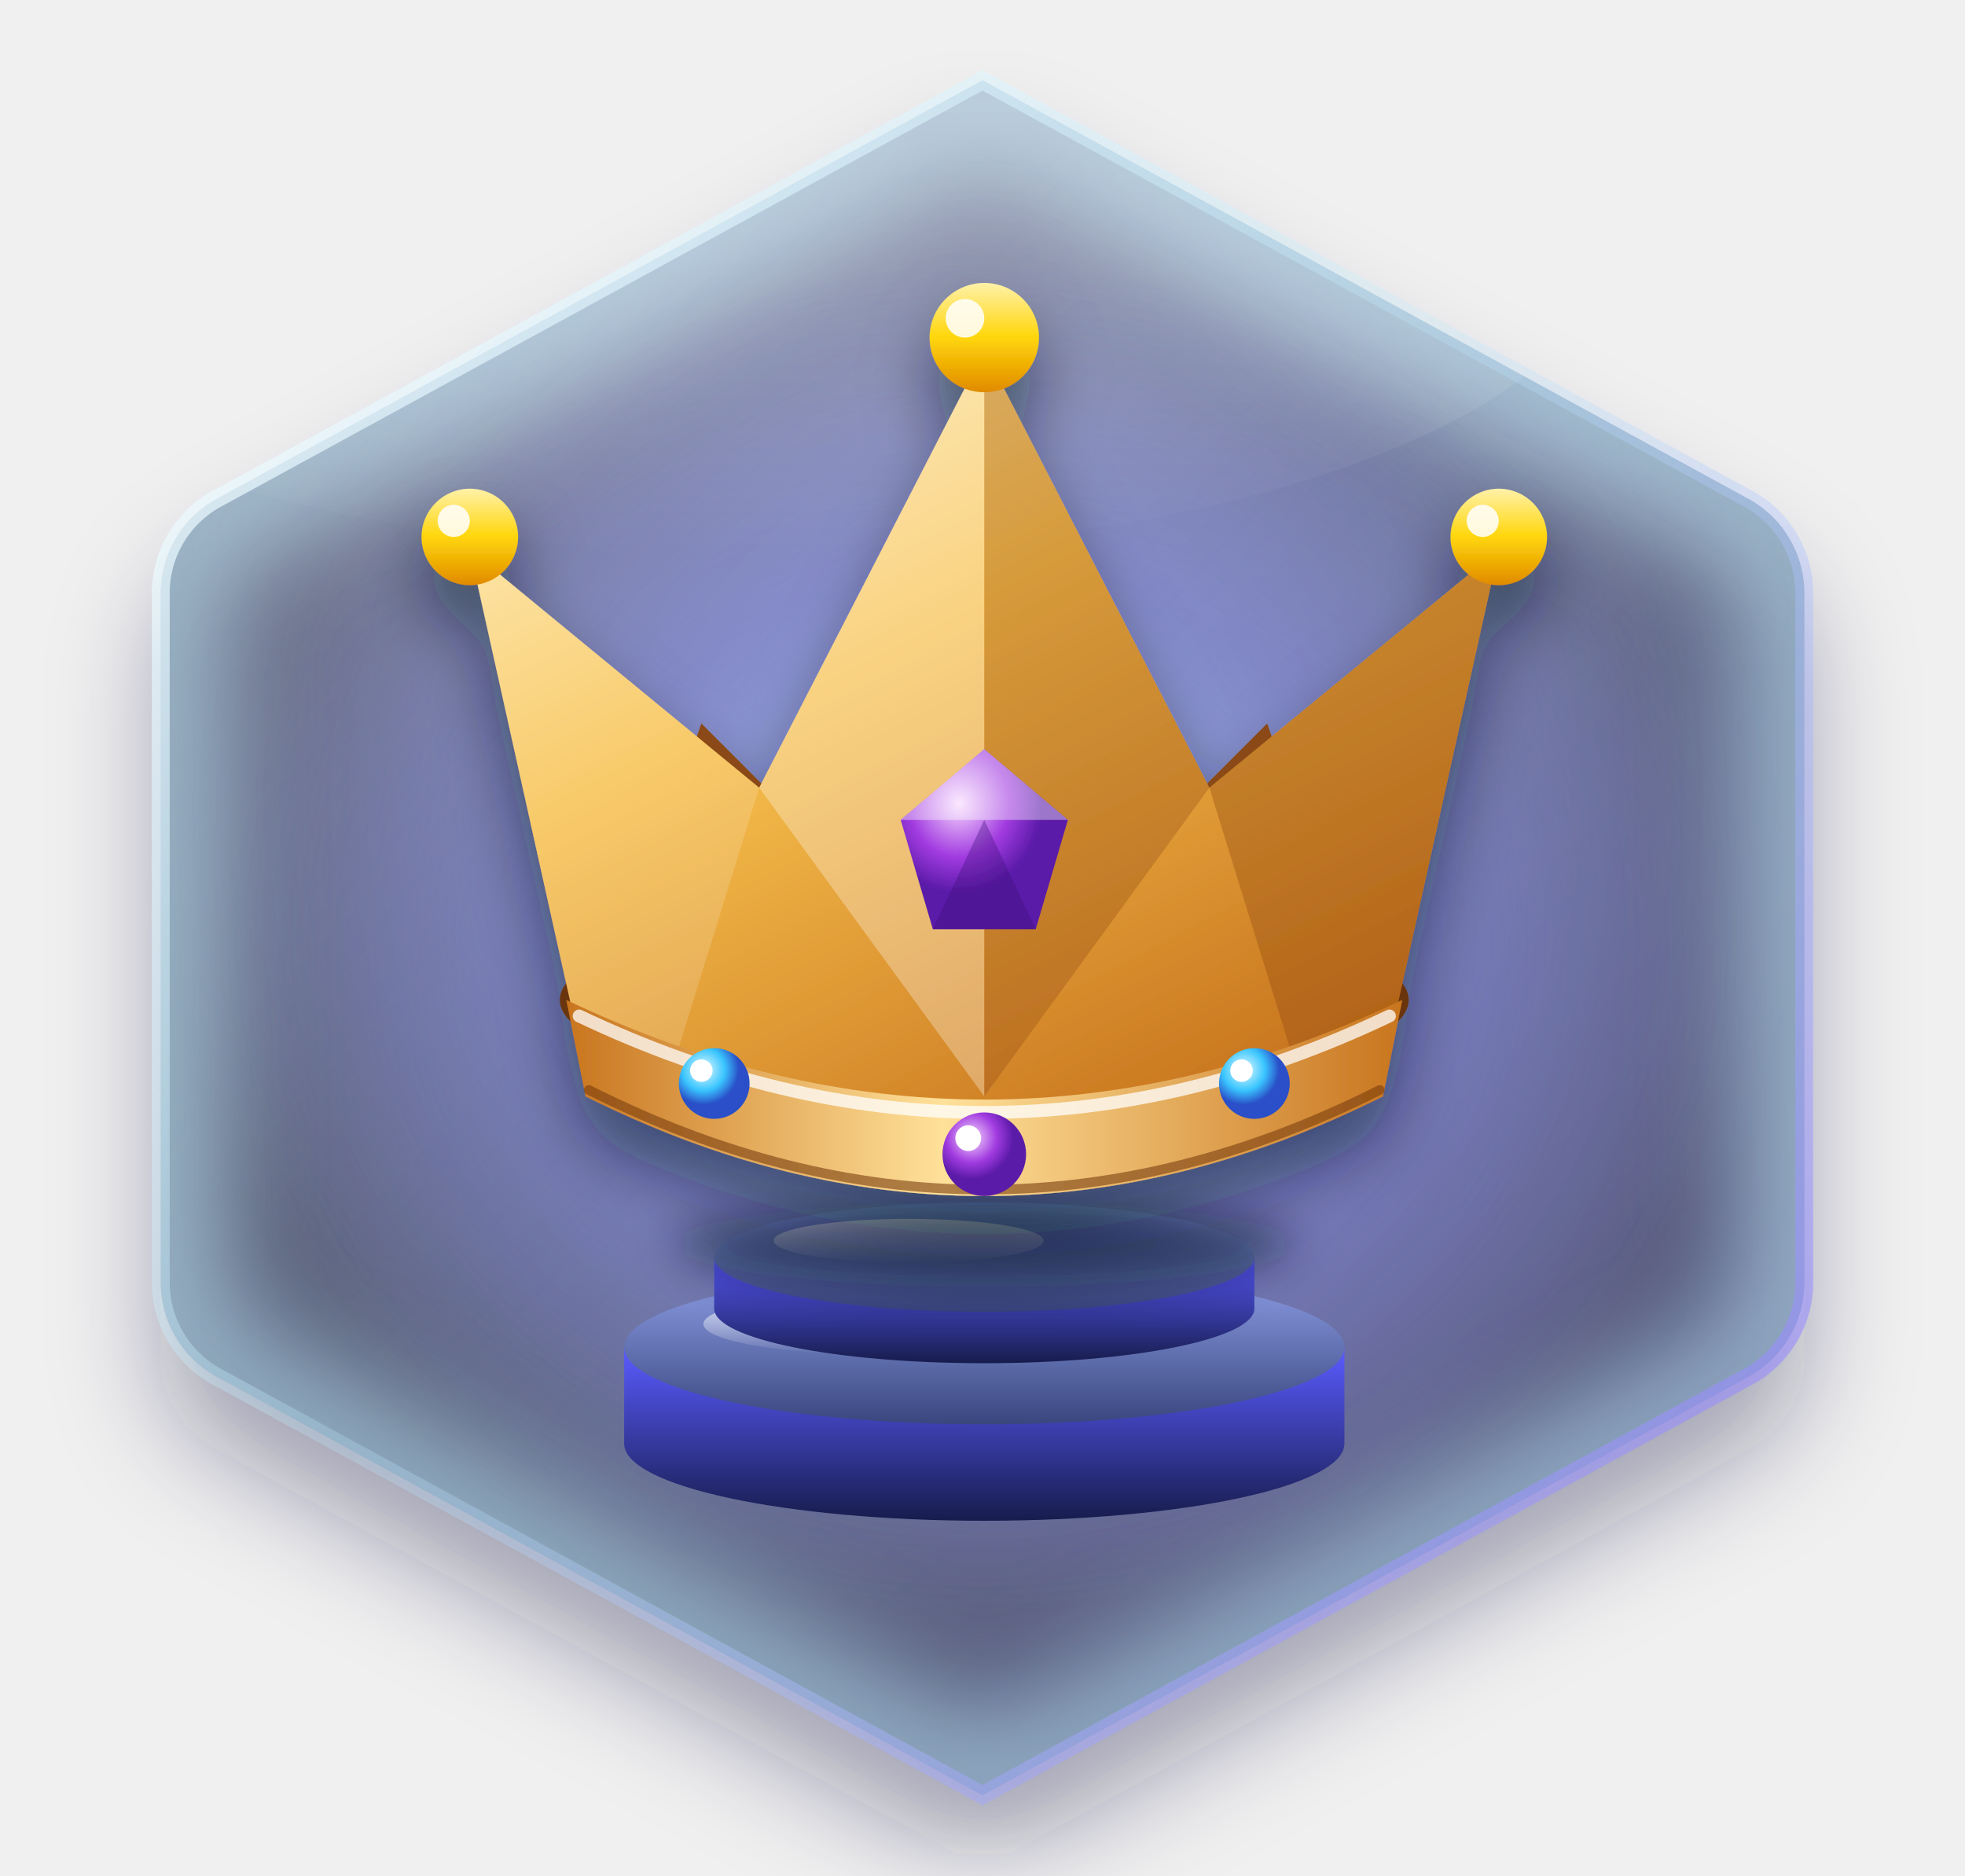
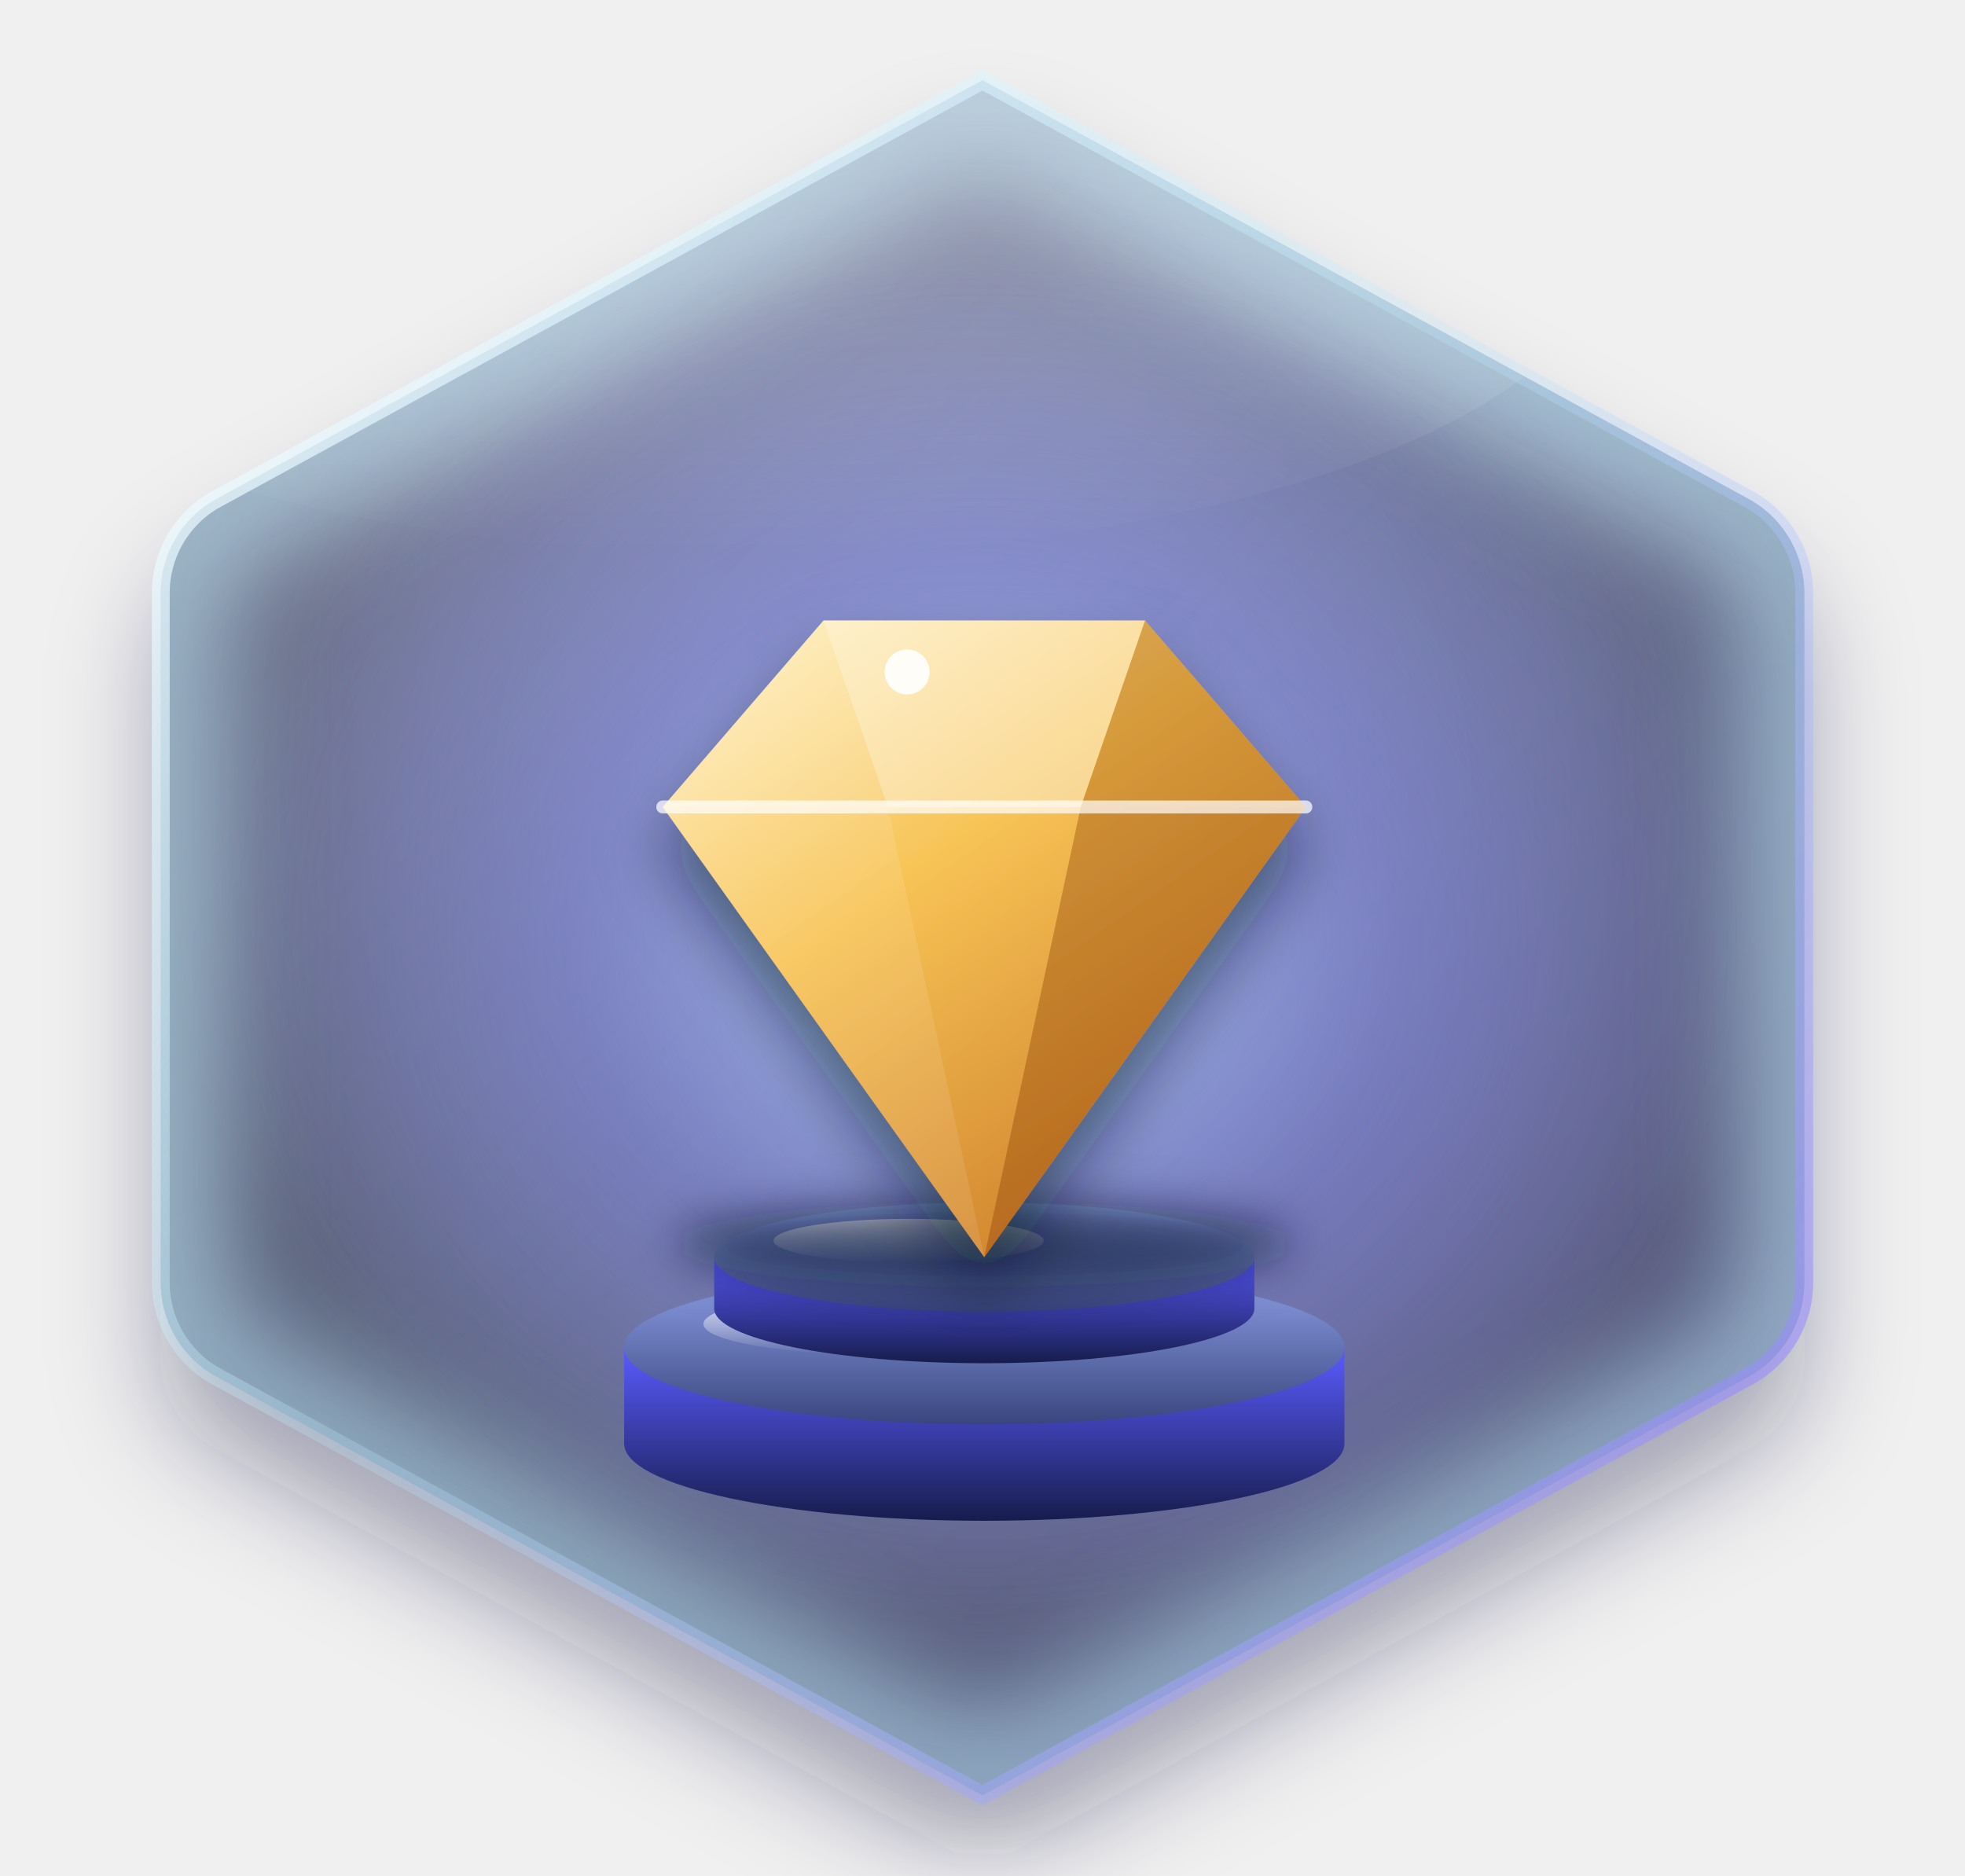
<svg xmlns="http://www.w3.org/2000/svg" width="440" height="420" viewBox="0 0 440 420">
  <defs>
    <linearGradient id="crown" x1="0" y1="0" x2=".7" y2="1">
      <stop offset="0" stop-color="#fff3c4" />
      <stop offset=".45" stop-color="#f7c04d" />
      <stop offset="1" stop-color="#c9761f" />
    </linearGradient>
    <linearGradient id="band" x1="0" y1="0" x2="1" y2="0">
      <stop offset="0" stop-color="#c9761f" />
      <stop offset=".45" stop-color="#ffe19a" />
      <stop offset="1" stop-color="#c9761f" />
    </linearGradient>
    <linearGradient id="gold" x1="0" y1="0" x2="0" y2="1">
      <stop offset="0" stop-color="#FFF1A8" />
      <stop offset=".5" stop-color="#FFD60A" />
      <stop offset="1" stop-color="#E08A00" />
    </linearGradient>
    <radialGradient id="gem" cx=".35" cy=".3">
      <stop offset="0" stop-color="#f7d9ff" />
      <stop offset=".6" stop-color="#a13be0" />
      <stop offset="1" stop-color="#5a1aa8" />
    </radialGradient>
    <radialGradient id="gemc" cx=".35" cy=".3">
      <stop offset="0" stop-color="#e6fbff" />
      <stop offset=".6" stop-color="#39c5ff" />
      <stop offset="1" stop-color="#2a4fc8" />
    </radialGradient>
    <linearGradient id="plinth" x1="0" y1="0" x2="0" y2="1">
      <stop offset="0" stop-color="#8fa0e8" />
      <stop offset="1" stop-color="#39467e" />
    </linearGradient>
    <linearGradient id="steel" x1="0" y1="0" x2="0" y2="1">
      <stop offset="0" stop-color="#ffffff" />
      <stop offset=".6" stop-color="#d7def8" />
      <stop offset="1" stop-color="#8fa0e8" />
    </linearGradient>
    <linearGradient id="deep" x1="0" y1="0" x2="0" y2="1">
      <stop offset="0" stop-color="#5a5cff" />
      <stop offset="1" stop-color="#171c4d" />
    </linearGradient>
    <linearGradient id="violet" x1="0" y1="0" x2="1" y2="1">
      <stop offset="0" stop-color="#8a6bff" />
      <stop offset="1" stop-color="#39308f" />
    </linearGradient>
    <linearGradient id="cyan" x1="0" y1="0" x2="1" y2="1">
      <stop offset="0" stop-color="#7fe3ff" />
      <stop offset="1" stop-color="#2a6fe0" />
    </linearGradient>
    <linearGradient id="gloss" x1="0" y1="0" x2="0" y2="1">
      <stop offset="0" stop-color="#fff" stop-opacity=".75" />
      <stop offset="1" stop-color="#fff" stop-opacity="0" />
    </linearGradient>
    <radialGradient id="lens" cx=".4" cy=".35">
      <stop offset="0" stop-color="#e6fbff" stop-opacity=".85" />
      <stop offset="1" stop-color="#39c5ff" stop-opacity=".35" />
    </radialGradient>
    <linearGradient id="pane" x1="0" y1="0" x2="1" y2="1">
      <stop offset="0" stop-color="#ffffff" stop-opacity=".34" />
      <stop offset=".5" stop-color="#9fd8ff" stop-opacity=".16" />
      <stop offset="1" stop-color="#8a6bff" stop-opacity=".3" />
    </linearGradient>
    <radialGradient id="back" cx=".5" cy=".5">
      <stop offset="0" stop-color="#bfeeff" stop-opacity=".75" />
      <stop offset=".55" stop-color="#7a7dff" stop-opacity=".3" />
      <stop offset="1" stop-color="#7a7dff" stop-opacity="0" />
    </radialGradient>
    <radialGradient id="well" cx=".5" cy=".42">
      <stop offset="0" stop-color="#2a2f8c" stop-opacity=".1" />
      <stop offset="1" stop-color="#050828" stop-opacity=".46" />
    </radialGradient>
    <linearGradient id="edgelit" x1="0" y1="0" x2="1" y2="1">
      <stop offset="0" stop-color="#fff" stop-opacity=".95" />
      <stop offset=".45" stop-color="#bfeeff" stop-opacity=".25" />
      <stop offset="1" stop-color="#8a6bff" stop-opacity=".7" />
    </linearGradient>
    <filter id="contact" x="-30%" y="-100%" width="160%" height="300%">
      <feGaussianBlur stdDeviation="7" />
    </filter>
    <filter id="soft" x="-30%" y="-30%" width="160%" height="160%">
      <feGaussianBlur stdDeviation="12" />
    </filter>
    <filter id="lift" x="-20%" y="-20%" width="140%" height="150%">
      <feDropShadow dx="0" dy="12" stdDeviation="10" flood-color="#060920" flood-opacity=".5" />
    </filter>
  </defs>
  <clipPath id="gc">
    <path d="M220 18L392 112a24 24 0 0 1 12 21v154a24 24 0 0 1-12 21L220 402 48 308a24 24 0 0 1-12-21V133a24 24 0 0 1 12-21z" />
  </clipPath>
  <path d="M220 18L392 112a24 24 0 0 1 12 21v154a24 24 0 0 1-12 21L220 402 48 308a24 24 0 0 1-12-21V133a24 24 0 0 1 12-21z" fill="#0a1040" opacity=".34" transform="translate(0 16)" filter="url(#soft)" />
  <path d="M220 18L392 112a24 24 0 0 1 12 21v154a24 24 0 0 1-12 21L220 402 48 308a24 24 0 0 1-12-21V133a24 24 0 0 1 12-21z" fill="url(#pane)" />
  <path d="M220 18L392 112a24 24 0 0 1 12 21v154a24 24 0 0 1-12 21L220 402 48 308a24 24 0 0 1-12-21V133a24 24 0 0 1 12-21z" fill="url(#well)" />
  <g clip-path="url(#gc)">
    <path d="M220 18L392 112a24 24 0 0 1 12 21v154a24 24 0 0 1-12 21L220 402 48 308a24 24 0 0 1-12-21V133a24 24 0 0 1 12-21z" fill="none" stroke="#bfeeff" stroke-opacity=".6" stroke-width="26" filter="url(#soft)" />
    <ellipse cx="220" cy="210" rx="170" ry="150" fill="url(#back)" />
    <ellipse cx="170" cy="54" rx="190" ry="70" fill="url(#gloss)" opacity=".42" />
  </g>
  <path d="M220 18L392 112a24 24 0 0 1 12 21v154a24 24 0 0 1-12 21L220 402 48 308a24 24 0 0 1-12-21V133a24 24 0 0 1 12-21z" fill="none" stroke="url(#edgelit)" stroke-width="4" />
  <g transform="translate(62 54) scale(.72)">
    <path d="M108 344v30a112 24 0 0 0 224 0v-30z" fill="url(#deep)" />
    <ellipse cx="220" cy="344" rx="112" ry="24" fill="url(#plinth)" />
    <ellipse cx="188.64" cy="336.8" rx="56.0" ry="9.6" fill="url(#gloss)" />
    <path d="M136 316v16a84 17 0 0 0 168 0v-16z" fill="url(#deep)" />
    <ellipse cx="220" cy="316" rx="84" ry="17" fill="url(#plinth)" />
    <ellipse cx="196.48" cy="310.9" rx="42.0" ry="6.8" fill="url(#gloss)" />
    <ellipse cx="220" cy="312" rx="96" ry="13" fill="#060920" opacity=".55" filter="url(#contact)" />
    <g filter="url(#lift)">
-       <ellipse cx="220" cy="236" rx="132" ry="30" fill="#6b3410" />
-       <path d="M104 232L132 150l44 44 44-78 44 78 44-44 28 82z" fill="#8a4a16" />
-       <path d="M92 240L60 96l90 74 70-136 70 136 90-74-32 144Q220 300 92 240z" fill="url(#crown)" />
-       <path d="M220 34l-70 136 70 96z" fill="#fff" opacity=".3" />
-       <path d="M220 34l70 136-70 96z" fill="#8a4210" opacity=".3" />
-       <path d="M60 96l90 74-26 84-32-14z" fill="#fff" opacity=".16" />
-       <path d="M380 96l-90 74 26 84 32-14z" fill="#8a4210" opacity=".34" />
-       <path d="M90 236Q220 298 350 236L344 266Q220 328 96 266z" fill="url(#band)" />
-       <path d="M94 241Q220 301 346 241" fill="none" stroke="#fff" stroke-opacity=".75" stroke-width="4" stroke-linecap="round" />
-       <path d="M97 264Q220 326 343 264" fill="none" stroke="#7a3f10" stroke-opacity=".6" stroke-width="3" stroke-linecap="round" />
-       <circle cx="60" cy="92" r="15" fill="url(#gold)" />
-       <circle cx="220" cy="30" r="17" fill="url(#gold)" />
-       <circle cx="380" cy="92" r="15" fill="url(#gold)" />
-       <circle cx="55" cy="87" r="5" fill="#fff" opacity=".85" />
-       <circle cx="214" cy="24" r="6" fill="#fff" opacity=".85" />
-       <circle cx="375" cy="87" r="5" fill="#fff" opacity=".85" />
-       <path d="M220 158l26 22-10 34h-32l-10-34z" fill="url(#gem)" />
-       <path d="M220 158l26 22h-52z" fill="#fff" opacity=".4" />
-       <path d="M204 214l16-34 16 34z" fill="#3b0f78" opacity=".35" />
-       <circle cx="136" cy="262" r="11" fill="url(#gemc)" />
-       <circle cx="304" cy="262" r="11" fill="url(#gemc)" />
-       <circle cx="220" cy="284" r="13" fill="url(#gem)" />
-       <circle cx="132" cy="258" r="3.5" fill="#fff" />
-       <circle cx="300" cy="258" r="3.5" fill="#fff" />
-       <circle cx="215" cy="279" r="4" fill="#fff" />
+       <g transform="translate(0 26)">
+         <path d="M120 150L170 92H270L320 150L220 290z" fill="url(#crown)" />
+         <path d="M170 92H270L250 150H190z" fill="#fff" opacity=".42" />
+         <path d="M120 150L170 92L190 150z" fill="#fff" opacity=".22" />
+         <path d="M320 150L270 92L250 150z" fill="#8a4210" opacity=".3" />
+         <path d="M120 150H190L220 290z" fill="#fff" opacity=".14" />
+         <path d="M190 150H250L220 290z" fill="#fff" opacity=".05" />
+         <path d="M250 150H320L220 290z" fill="#8a4210" opacity=".36" />
+         <path d="M120 150H320" stroke="#fff" stroke-opacity=".7" stroke-width="4" stroke-linecap="round" />
+         <circle cx="196" cy="108" r="7" fill="#fff" opacity=".9" />
+       </g>
    </g>
  </g>
</svg>
